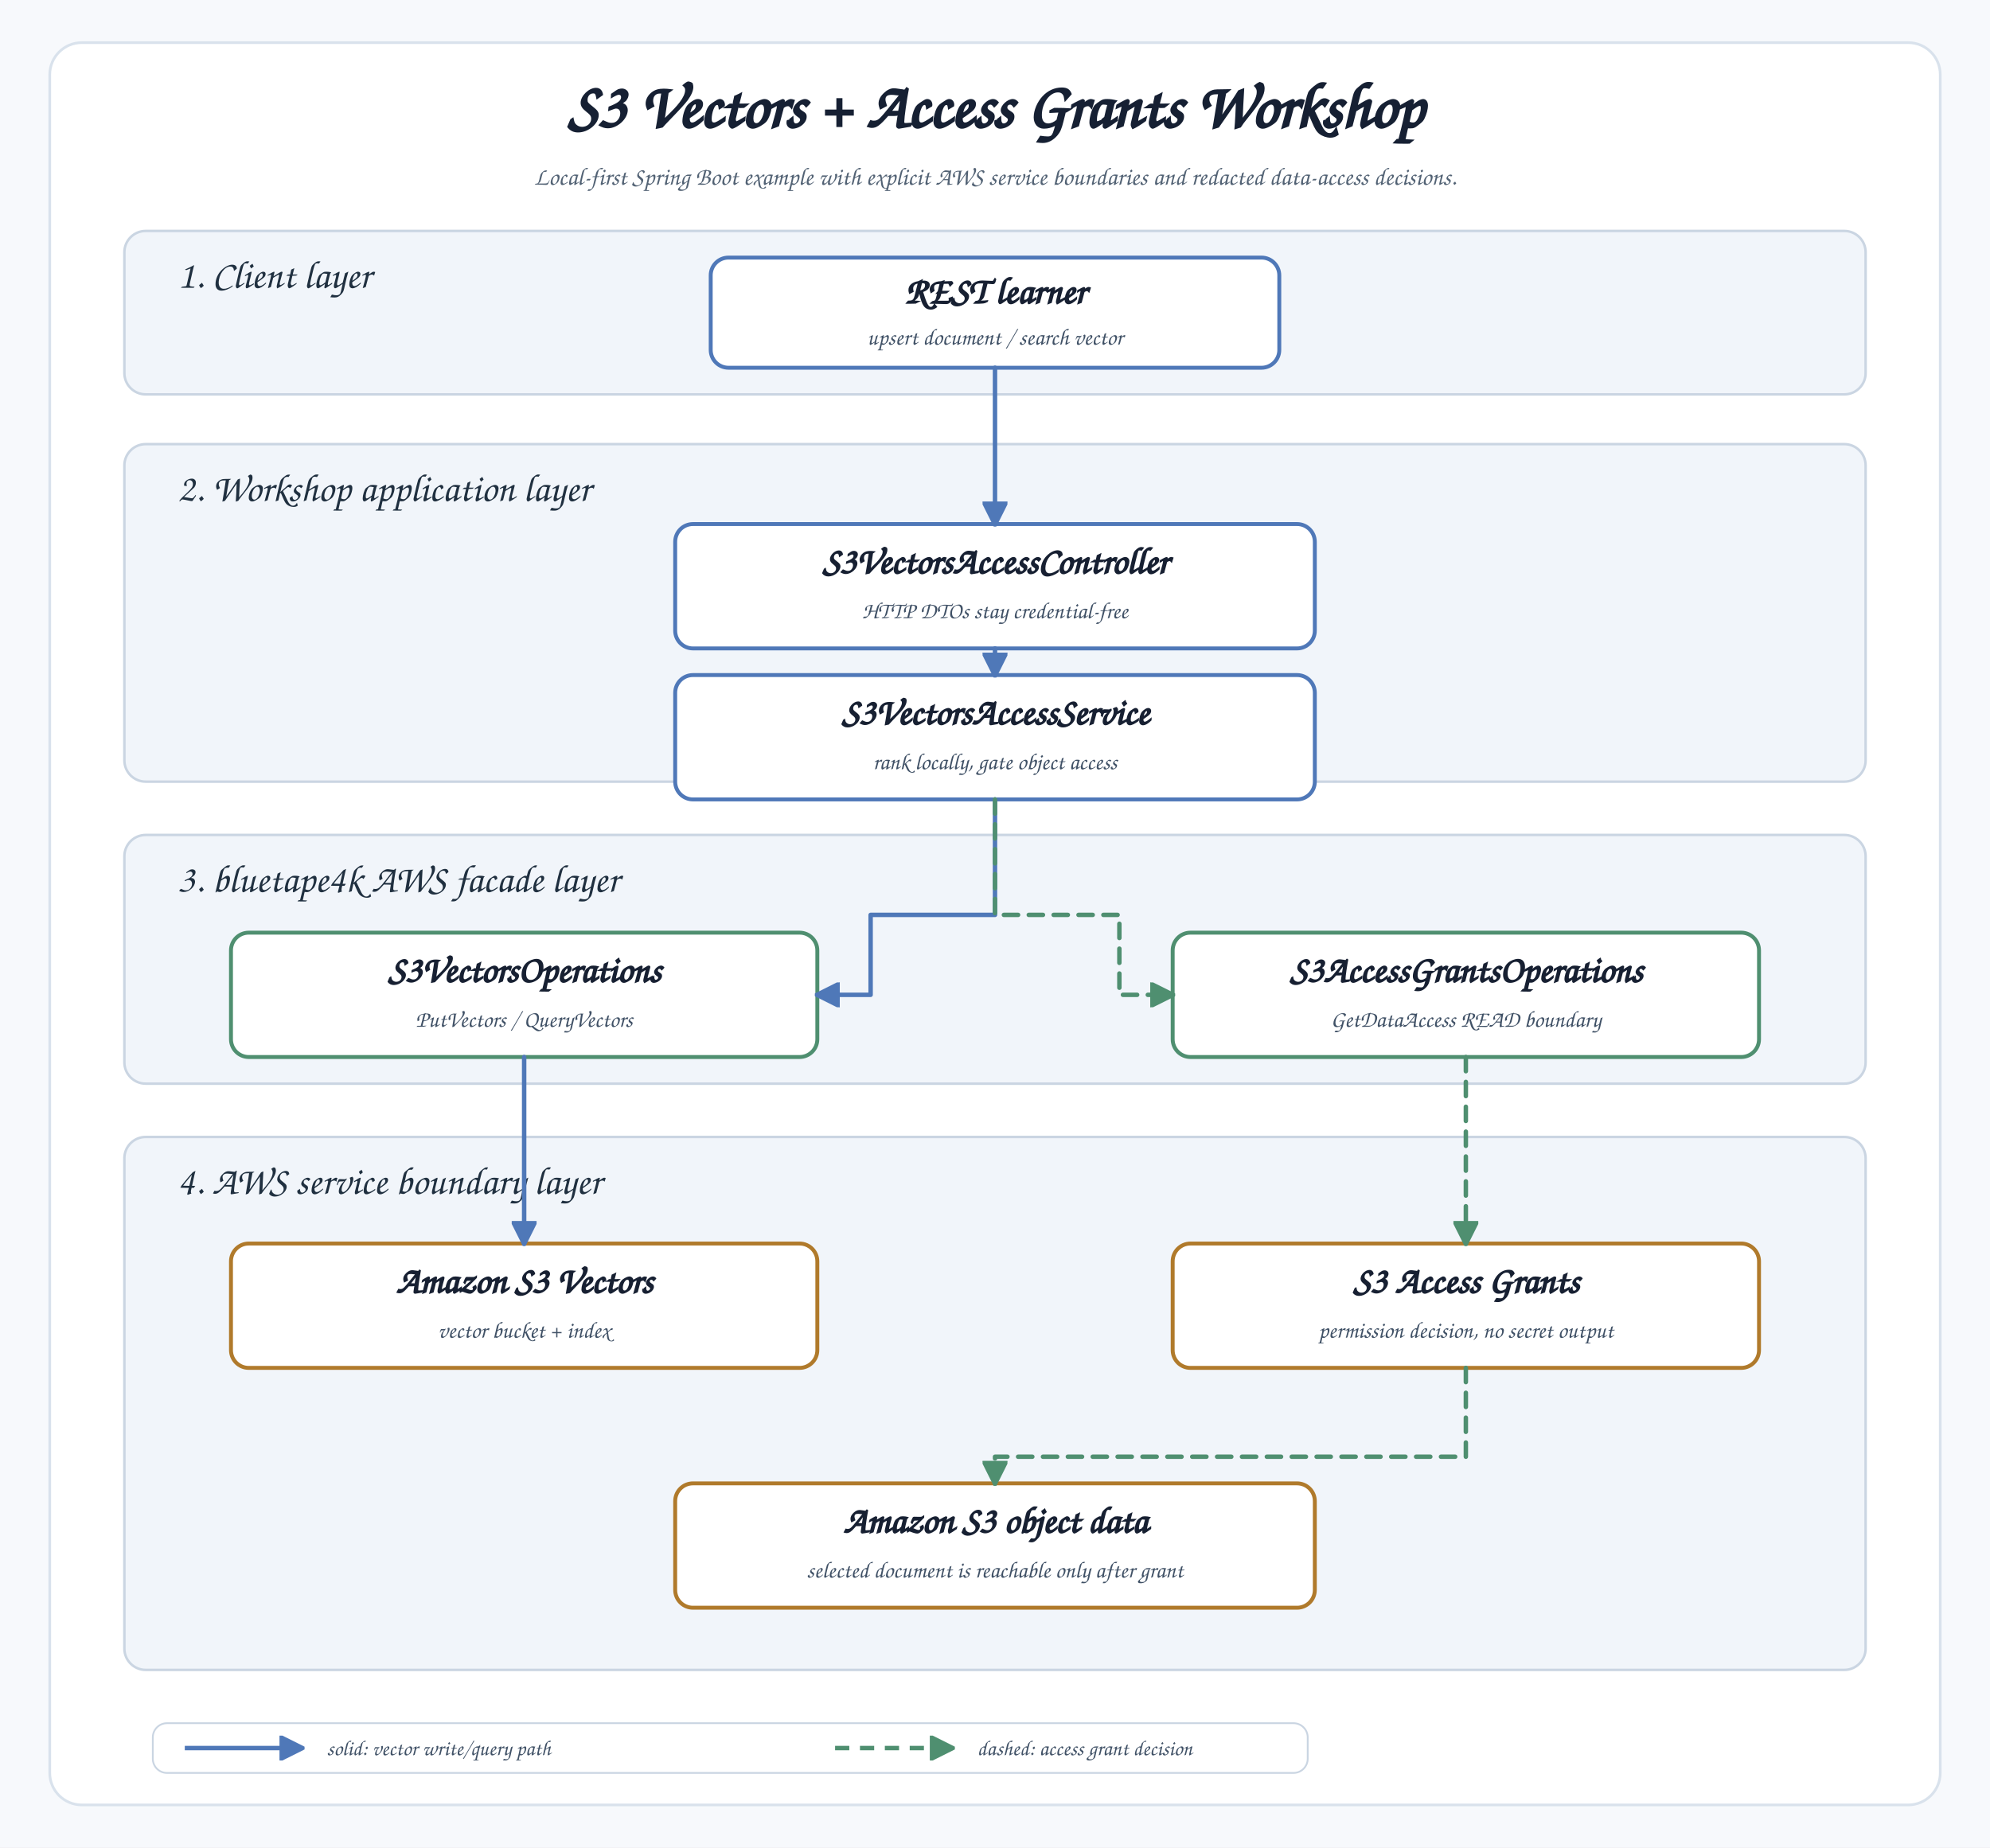
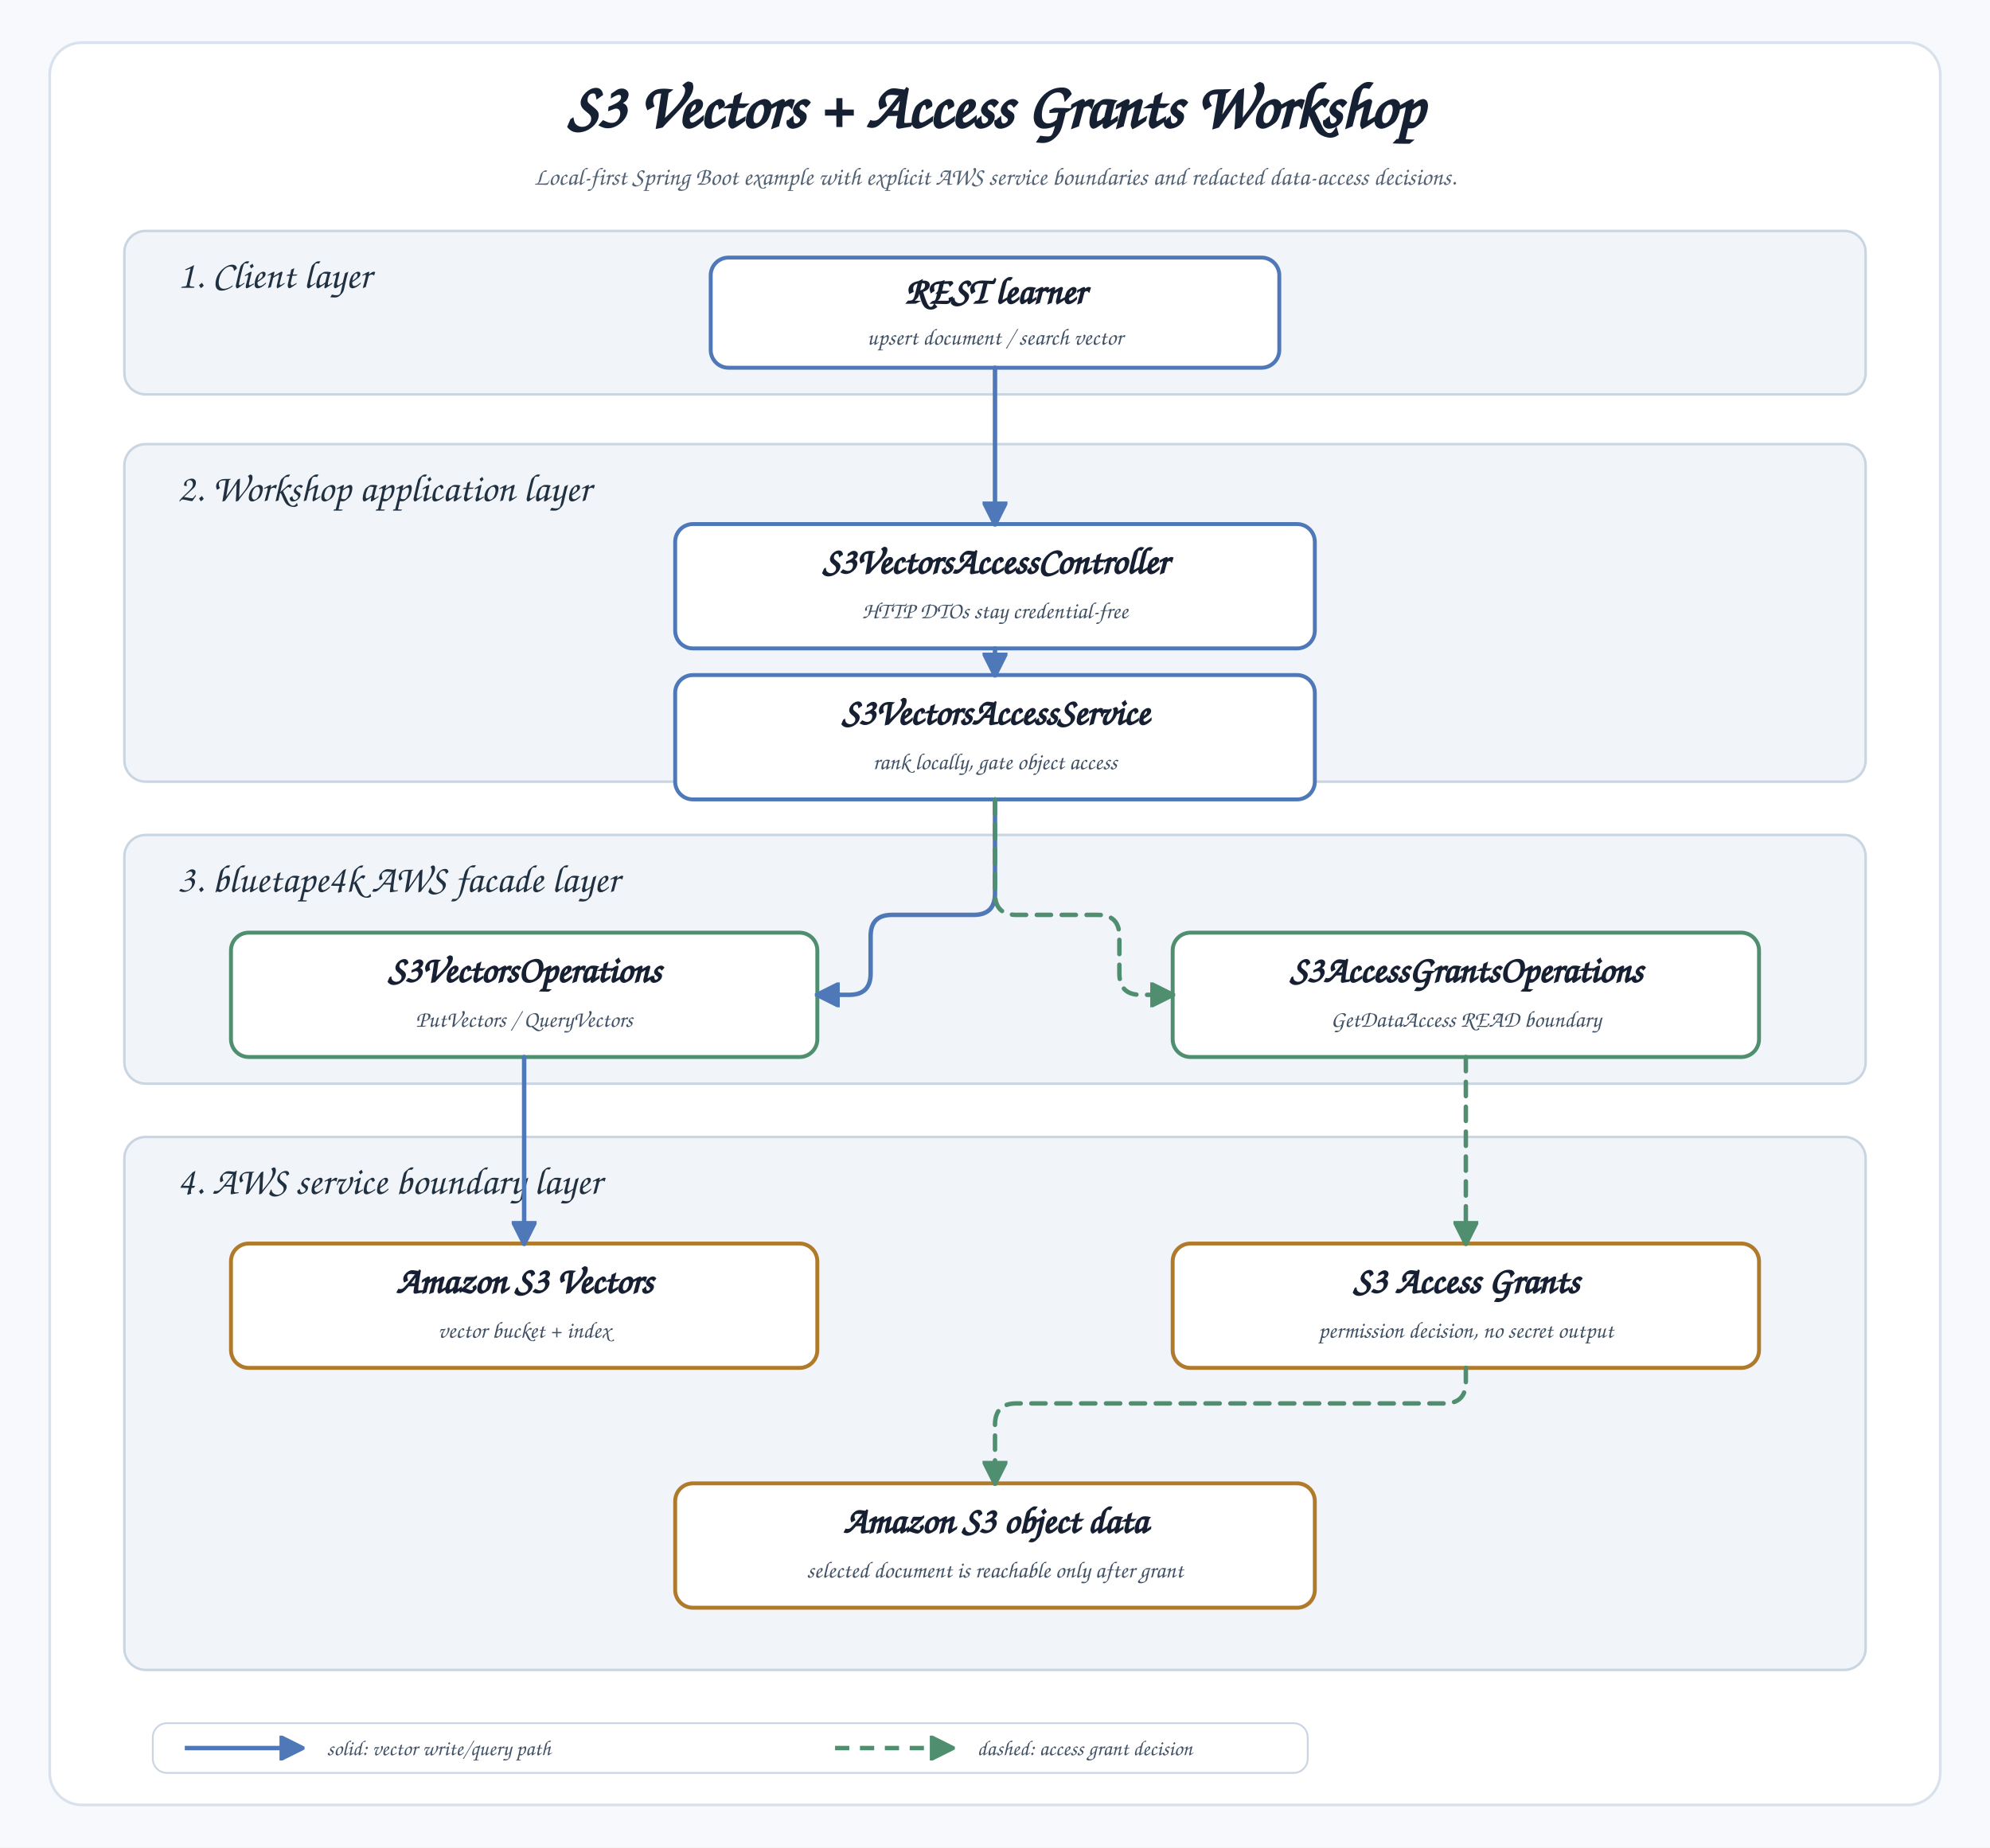
<svg xmlns="http://www.w3.org/2000/svg" width="1120" height="1040" viewBox="0 0 1120 1040" role="img" aria-label="S3 Vectors and Access Grants workshop architecture">
  <defs>
    <marker id="archArrowBlue" markerWidth="14" markerHeight="14" refX="9" refY="5" orient="auto" markerUnits="userSpaceOnUse" viewBox="0 0 10 10">
      <path d="M 0 0 L 10 5 L 0 10 Z" fill="#4f78b8" stroke="#4f78b8" stroke-dasharray="none" style="stroke-dasharray:none" />
    </marker>
    <marker id="archArrowGreen" markerWidth="14" markerHeight="14" refX="9" refY="5" orient="auto" markerUnits="userSpaceOnUse" viewBox="0 0 10 10">
      <path d="M 0 0 L 10 5 L 0 10 Z" fill="#4f8f70" stroke="#4f8f70" stroke-dasharray="none" style="stroke-dasharray:none" />
    </marker>
    <style>
      .canvas{fill:#f7f9fc}
      .frame{fill:#ffffff;stroke:#d9e2ec;stroke-width:1.5}
      .layer{fill:#f1f5fa;stroke:#cad5e2;stroke-width:1.4}
      .layerText{font-family:"Architects Daughter", "Comic Sans MS", cursive;font-size:22px;fill:#203040}
      .title{font-family:"Architects Daughter", "Comic Sans MS", cursive;font-size:36px;font-weight:700;fill:#162033}
      .subtitle{font-family:"Comic Mono", "Comic Sans MS", cursive;font-size:14px;fill:#526274}
      .cardTitle{font-family:"Architects Daughter", "Comic Sans MS", cursive;font-size:21px;font-weight:700;fill:#172032}
      .cardText{font-family:"Comic Mono", "Comic Sans MS", cursive;font-size:13px;fill:#405166}
      .legend{font-family:"Comic Mono", "Comic Sans MS", cursive;font-size:12px;fill:#405166}
      .node rect{fill:#ffffff;stroke-width:2.2}
      [data-kind="app"] rect{stroke:#4f78b8}
      [data-kind="facade"] rect{stroke:#4f8f70}
      [data-kind="aws"] rect{stroke:#b07a2b}
      .edge path{fill:none;stroke-width:2.5;stroke-linecap:round;stroke-linejoin:round}
      .solid{stroke:#4f78b8;marker-end:url(#archArrowBlue)}
      .dashed{stroke:#4f8f70;stroke-dasharray:8 6;marker-end:url(#archArrowGreen)}
    </style>
  </defs>
  <rect class="canvas" x="0" y="0" width="1120" height="1040" />
  <rect class="frame" x="28" y="24" width="1064" height="992" rx="18" />
  <text class="title" x="560" y="72" text-anchor="middle">S3 Vectors + Access Grants Workshop</text>
  <text class="subtitle" x="560" y="104" text-anchor="middle">Local-first Spring Boot example with explicit AWS service boundaries and redacted data-access decisions.</text>
  <rect class="layer" x="70" y="130" width="980" height="92" rx="12" />
  <text class="layerText" x="100" y="162">1. Client layer</text>
  <rect class="layer" x="70" y="250" width="980" height="190" rx="12" />
  <text class="layerText" x="100" y="282">2. Workshop application layer</text>
  <rect class="layer" x="70" y="470" width="980" height="140" rx="12" />
  <text class="layerText" x="100" y="502">3. bluetape4k AWS facade layer</text>
  <rect class="layer" x="70" y="640" width="980" height="300" rx="12" />
  <text class="layerText" x="100" y="672">4. AWS service boundary layer</text>
  <g class="node" data-node="client" data-kind="app">
    <rect x="400" y="145" width="320" height="62" rx="10" />
    <text class="cardTitle" x="560" y="171" text-anchor="middle">REST learner</text>
    <text class="cardText" x="560" y="194" text-anchor="middle">upsert document / search vector</text>
  </g>
  <g class="node" data-node="controller" data-kind="app">
    <rect x="380" y="295" width="360" height="70" rx="10" />
    <text class="cardTitle" x="560" y="323" text-anchor="middle">S3VectorsAccessController</text>
    <text class="cardText" x="560" y="348" text-anchor="middle">HTTP DTOs stay credential-free</text>
  </g>
  <g class="node" data-node="service" data-kind="app">
    <rect x="380" y="380" width="360" height="70" rx="10" />
    <text class="cardTitle" x="560" y="408" text-anchor="middle">S3VectorsAccessService</text>
    <text class="cardText" x="560" y="433" text-anchor="middle">rank locally, gate object access</text>
  </g>
  <g class="node" data-node="vectorsOps" data-kind="facade">
    <rect x="130" y="525" width="330" height="70" rx="10" />
    <text class="cardTitle" x="295" y="553" text-anchor="middle">S3VectorsOperations</text>
    <text class="cardText" x="295" y="578" text-anchor="middle">PutVectors / QueryVectors</text>
  </g>
  <g class="node" data-node="accessOps" data-kind="facade">
    <rect x="660" y="525" width="330" height="70" rx="10" />
    <text class="cardTitle" x="825" y="553" text-anchor="middle">S3AccessGrantsOperations</text>
    <text class="cardText" x="825" y="578" text-anchor="middle">GetDataAccess READ boundary</text>
  </g>
  <g class="node" data-node="s3Vectors" data-kind="aws">
    <rect x="130" y="700" width="330" height="70" rx="10" />
    <text class="cardTitle" x="295" y="728" text-anchor="middle">Amazon S3 Vectors</text>
    <text class="cardText" x="295" y="753" text-anchor="middle">vector bucket + index</text>
  </g>
  <g class="node" data-node="accessGrants" data-kind="aws">
    <rect x="660" y="700" width="330" height="70" rx="10" />
    <text class="cardTitle" x="825" y="728" text-anchor="middle">S3 Access Grants</text>
    <text class="cardText" x="825" y="753" text-anchor="middle">permission decision, no secret output</text>
  </g>
  <g class="node" data-node="objectData" data-kind="aws">
    <rect x="380" y="835" width="360" height="70" rx="10" />
    <text class="cardTitle" x="560" y="863" text-anchor="middle">Amazon S3 object data</text>
    <text class="cardText" x="560" y="888" text-anchor="middle">selected document is reachable only after grant</text>
  </g>
  <g class="edge" data-edge="client-&gt;controller" data-label="HTTP command">
    <path class="solid" data-connector="client-to-controller" d="M 560 207 L 560 295" />
  </g>
  <g class="edge" data-edge="controller-&gt;service" data-label="Validated request DTO">
    <path class="solid" data-connector="controller-to-service" d="M 560 365 L 560 380" />
  </g>
  <g class="edge" data-edge="service-&gt;vectorsOps" data-label="Vector upsert and query">
-     <path class="solid" data-connector="service-to-vectors-ops" d="M 560 450 L 560 515 L 490 515 L 490 560 L 460 560" />
+     <path class="solid" data-connector="service-to-vectors-ops" d="M 560 450 L 560 503 Q 560 515 548 515 L 502 515 Q 490 515 490 527 L 490 548 Q 490 560 478 560 L 460 560" />
  </g>
  <g class="edge" data-edge="service-&gt;accessOps" data-label="Access decision after top match">
-     <path class="dashed" data-connector="service-to-access-ops" d="M 560 450 L 560 515 L 630 515 L 630 560 L 660 560" />
+     <path class="dashed" data-connector="service-to-access-ops" d="M 560 450 L 560 503 Q 560 515 572 515 L 618 515 Q 630 515 630 527 L 630 548 Q 630 560 642 560 L 660 560" />
  </g>
  <g class="edge" data-edge="vectorsOps-&gt;s3Vectors" data-label="AWS SDK S3 Vectors request">
    <path class="solid" data-connector="vectors-ops-to-s3-vectors" d="M 295 595 L 295 700" />
  </g>
  <g class="edge" data-edge="accessOps-&gt;accessGrants" data-label="AWS SDK S3 Control request">
    <path class="dashed" data-connector="access-ops-to-access-grants" d="M 825 595 L 825 700" />
  </g>
  <g class="edge" data-edge="accessGrants-&gt;objectData" data-label="Temporary object access decision">
-     <path class="dashed" data-connector="access-grants-to-object-data" d="M 825 770 L 825 820 L 560 820 L 560 835" />
+     <path class="dashed" data-connector="access-grants-to-object-data" d="M 825 770 L 825 778 Q 825 790 813 790 L 572 790 Q 560 790 560 802 L 560 835" />
  </g>
  <rect x="86" y="970" width="650" height="28" rx="8" fill="#ffffff" stroke="#cad5e2" />
  <path d="M 104 984 L 170 984" class="solid" fill="none" stroke-width="2.5" />
  <text class="legend" x="184" y="988">solid: vector write/query path</text>
  <path d="M 470 984 L 536 984" class="dashed" fill="none" stroke-width="2.5" />
  <text class="legend" x="550" y="988">dashed: access grant decision</text>
</svg>
